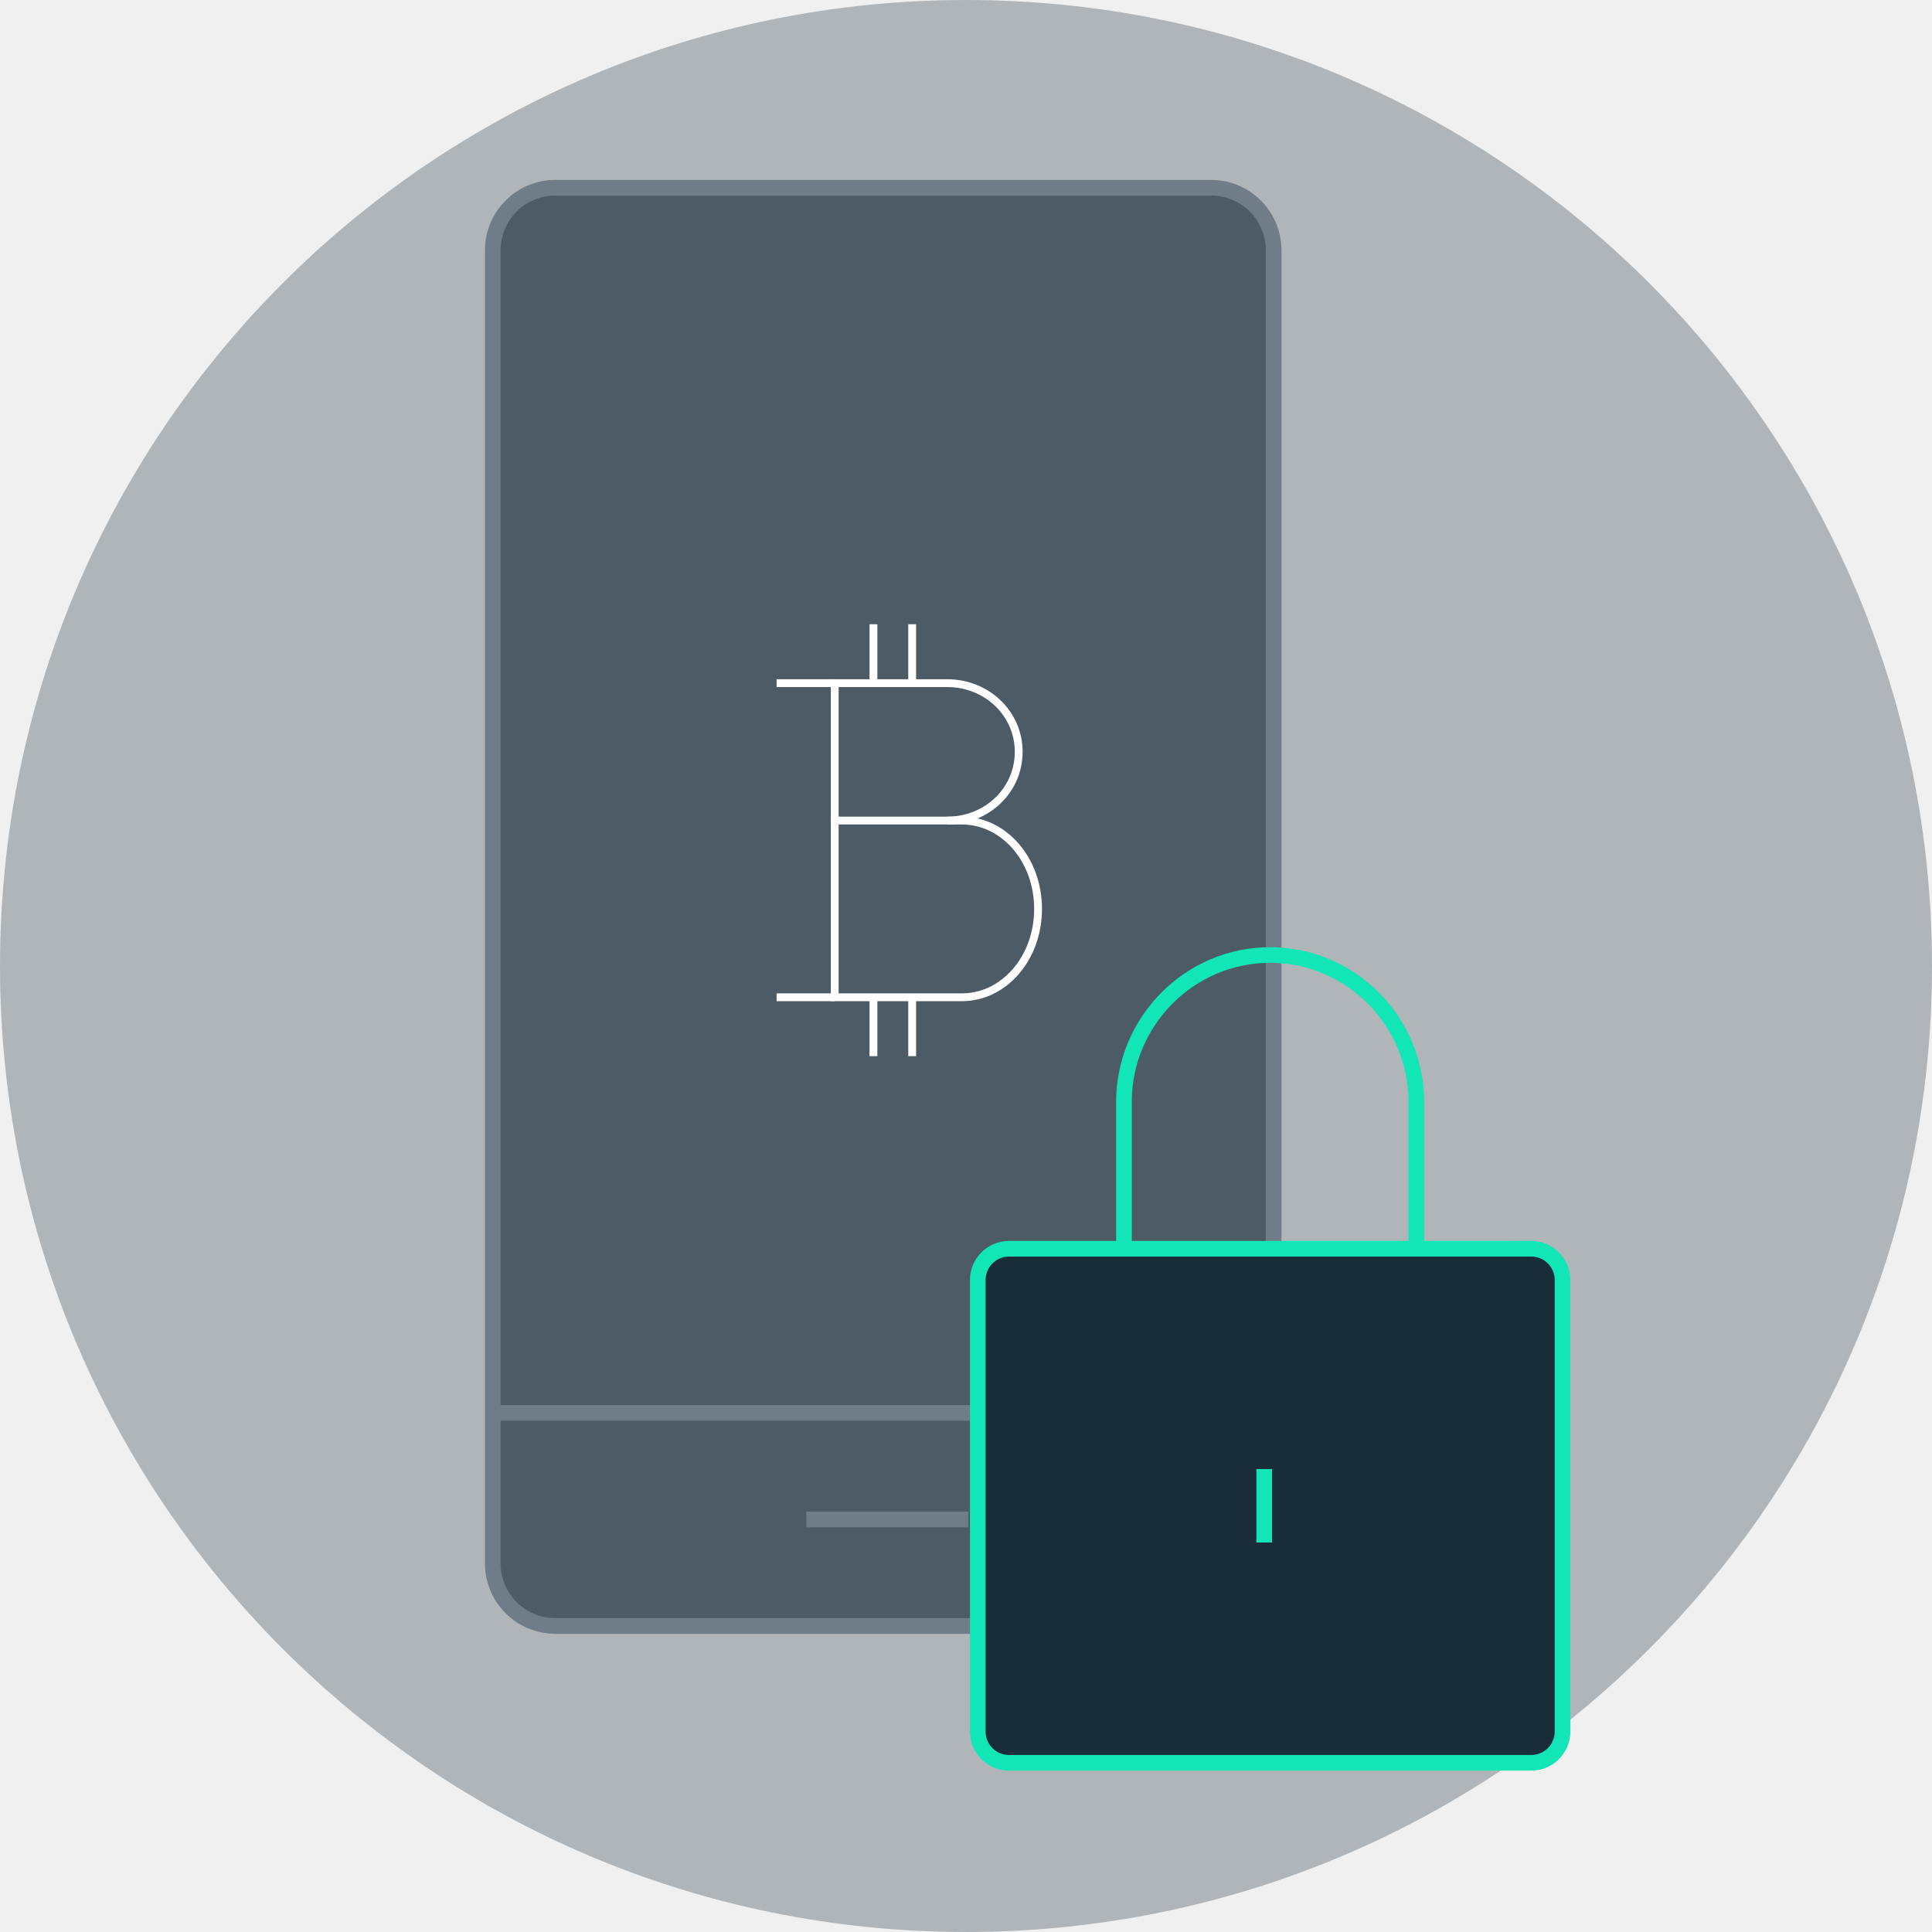
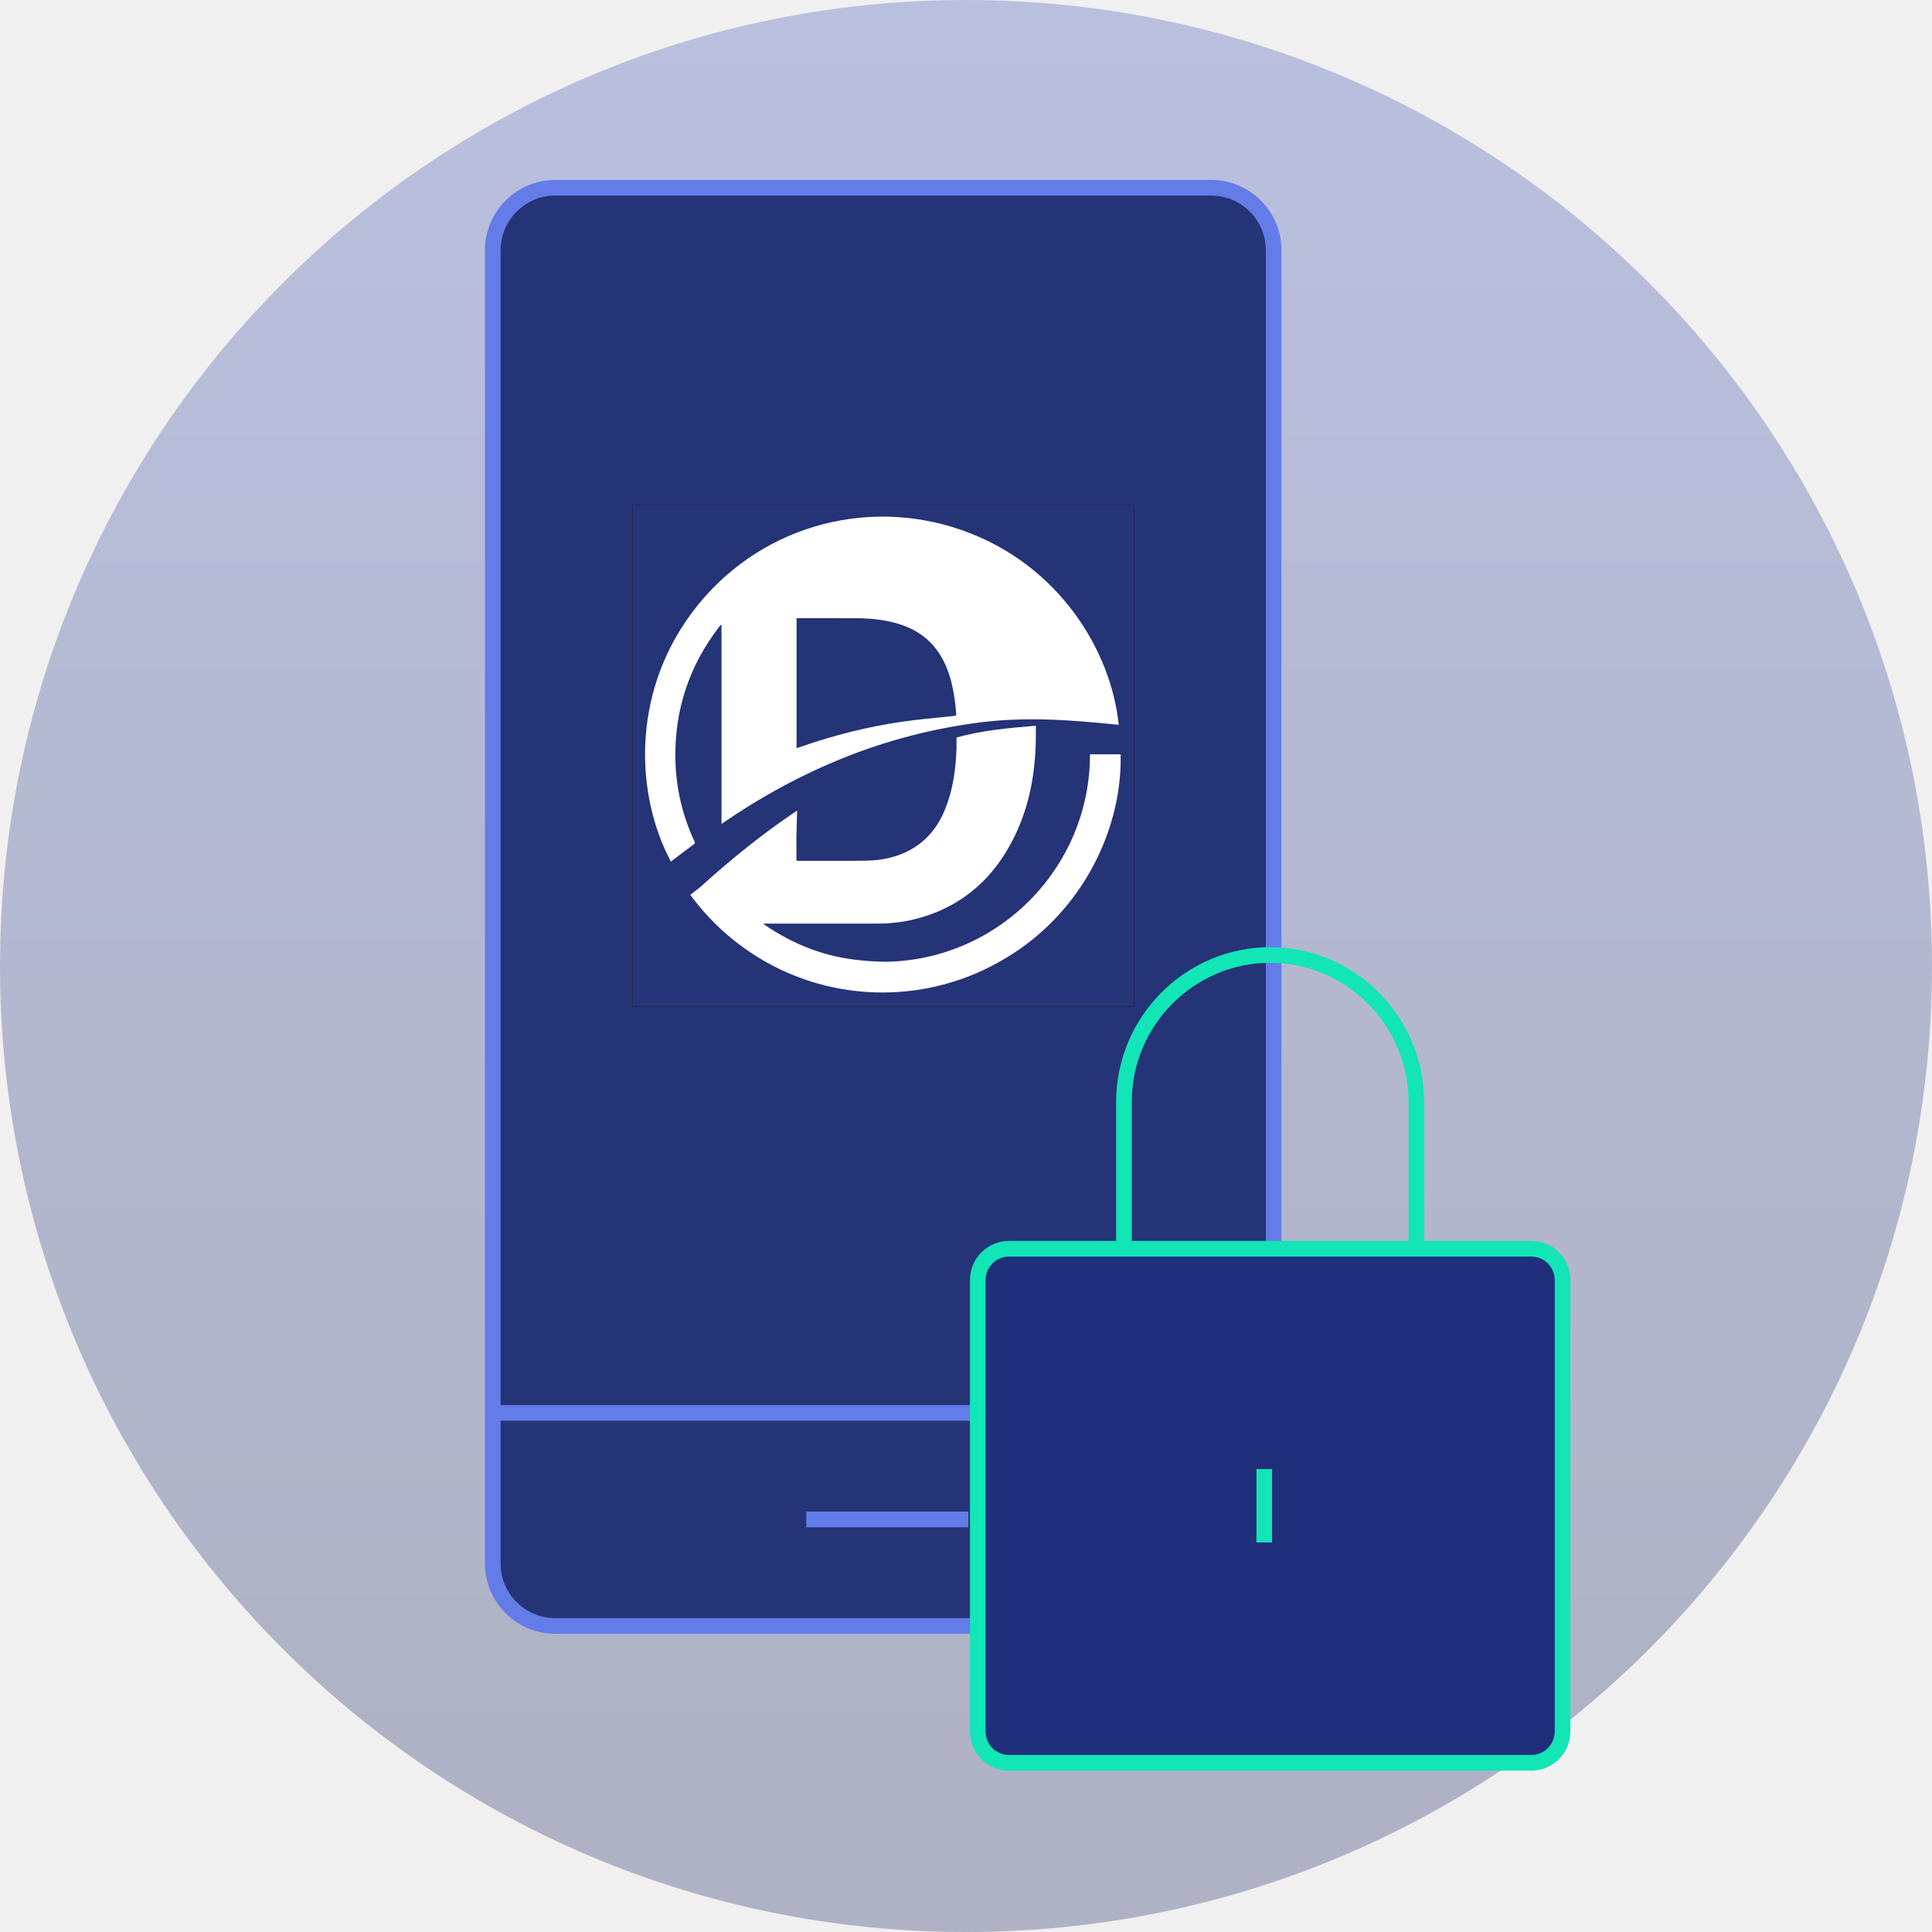
- <svg xmlns="http://www.w3.org/2000/svg" width="247px" height="247px" viewBox="0 0 247 247" version="1.1">
-   <defs>
-     <linearGradient x1="50%" y1="0%" x2="50%" y2="89.467%" id="linearGradient-1">
-       <stop stop-color="#192C3A" offset="0%" />
-       <stop stop-color="#192C3A" offset="100%" />
-     </linearGradient>
-   </defs>
-   <g id="Page-1" stroke="none" stroke-width="1" fill="none" fill-rule="evenodd">
-     <g id="tour-control">
-       <g id="Onboarding">
-         <g id="0.2.3---Tour-3">
-           <g id="bg-3">
-             <path d="M123.5,247 C191.707,247 247,191.707 247,123.5 C247,55.293 191.707,1.42108547e-14 123.5,1.42108547e-14 C55.293,1.42108547e-14 1.42108547e-14,55.293 1.42108547e-14,123.5 C1.42108547e-14,191.707 55.293,247 123.5,247 Z" id="Oval-2" fill="url(#linearGradient-1)" fill-rule="nonzero" opacity="0.3" />
-             <rect id="Combined-Shape" stroke="#707D89" stroke-width="2" fill-opacity="0.65" fill="#192C3A" fill-rule="nonzero" x="63" y="24" width="99.831" height="183.875" rx="8" />
-             <path d="M63.52,180.635 L162.311,180.635" id="Line" stroke="#707D89" stroke-width="2" stroke-linecap="square" />
-             <path d="M104.076,194.255 L122.795,194.255" id="Line" stroke="#707D89" stroke-width="2" stroke-linecap="square" />
-             <g id="Group-4" transform="translate(98, 79)" stroke="#FFFFFF">
-               <g id="top-up">
-                 <g id="shopping-48px-outline_bitcoin" transform="translate(0.666667, 0.180606)">
-                   <g id="Group" transform="translate(0.619048, 0.627502)">
-                     <path d="M12.381,0 L12.381,7.53" id="Shape" />
-                     <path d="M17.333,0 L17.333,7.53" id="Shape" />
-                     <path d="M12.381,47.69 L12.381,55.22" id="Shape" />
-                     <path d="M17.333,47.69 L17.333,55.22" id="Shape" />
-                     <path d="M0,47.69 L7.429,47.69" id="Shape-Copy" />
-                     <path d="M0,7.53 L7.429,7.53" id="Shape-Copy-2" />
-                     <path d="M7.429,25.1 L7.429,7.53 L21.804,7.53 C26.901,7.53 30.952,11.421 30.952,16.315 C30.952,21.21 26.901,25.1 21.804,25.1" id="Shape" />
-                     <path d="M7.429,47.69 L7.429,25.1 L23.679,25.1 C29.095,25.1 33.429,30.12 33.429,36.395 C33.429,42.67 29.095,47.69 23.679,47.69 L7.429,47.69 Z" id="Shape" />
-                   </g>
-                 </g>
-               </g>
-             </g>
-             <g id="Group-3" transform="translate(125, 122)" stroke="#12E5B6" stroke-width="2">
-               <rect id="Rectangle-path" fill="#192C3A" fill-rule="nonzero" x="0.005" y="37.648" width="74.76" height="65.721" rx="4" />
-               <path d="M18.695,37.648 L18.695,18.871 C18.695,8.543 27.106,0.093 37.385,0.093 L37.385,0.093 C47.665,0.093 56.076,8.543 56.076,18.871 L56.076,37.648" id="Shape" />
-               <path d="M36.63,65.815 L36.63,75.203" id="Shape" fill="#F9F9F9" fill-rule="nonzero" />
-             </g>
-           </g>
-         </g>
-       </g>
+ <svg xmlns="http://www.w3.org/2000/svg" xmlns:xlink="http://www.w3.org/1999/xlink" version="1.1" id="Layer_1" x="0px" y="0px" width="247px" height="247px" viewBox="0 0 247 247" enable-background="new 0 0 247 247" xml:space="preserve">
+   <linearGradient id="Oval-2_1_" gradientUnits="userSpaceOnUse" x1="-1756.095" y1="408.405" x2="-1756.095" y2="409.3" gradientTransform="matrix(247 0 0 247 433879 -100876)">
+     <stop offset="0" style="stop-color:#3950B5" />
+     <stop offset="1" style="stop-color:#162360" />
+   </linearGradient>
+   <path id="Oval-2" opacity="0.3" fill="url(#Oval-2_1_)" enable-background="new    " d="M123.5,247  c68.207,0,123.5-55.293,123.5-123.5S191.707,0,123.5,0S0,55.293,0,123.5S55.293,247,123.5,247z" />
+   <path id="Combined-Shape" fill="#253377" stroke="#647CE8" stroke-width="2" d="M71,24h83.831c4.418,0,8,3.582,8,8v167.875  c0,4.418-3.582,8-8,8H71c-4.418,0-8-3.582-8-8V32C63,27.582,66.582,24,71,24z" />
+   <path id="Line" fill="none" stroke="#647CE8" stroke-width="2" stroke-linecap="square" d="M63.52,180.635h98.791" />
+   <path id="Line_1_" fill="none" stroke="#647CE8" stroke-width="2" stroke-linecap="square" d="M104.076,194.255h18.718" />
+   <g id="Group-3" transform="translate(125, 122)">
+     <path id="Rectangle-path" fill="#1F2F7B" stroke="#12E5B6" stroke-width="2" d="M4.006,37.648h66.76c2.209,0,4,1.791,4,4V99.37   c0,2.209-1.791,4-4,4H4.006c-2.209,0-4-1.791-4-4V41.648C0.006,39.439,1.797,37.648,4.006,37.648z" />
+     <path id="Shape_6_" fill="none" stroke="#12E5B6" stroke-width="2" d="M18.695,37.648V18.871c0-10.328,8.41-18.778,18.689-18.778   l0,0c10.279,0,18.69,8.45,18.69,18.778v18.777" />
+     <path id="Shape_7_" fill="#F9F9F9" stroke="#12E5B6" stroke-width="2" d="M36.63,65.814v9.389" />
+   </g>
+   <g>
+     <g>
+       <defs>
+         <rect id="SVGID_1_" x="80.854" y="64.559" width="64.123" height="64.123" />
+       </defs>
+       <clipPath id="SVGID_2_">
+         <use xlink:href="#SVGID_1_" overflow="visible" />
+       </clipPath>
+       <path clip-path="url(#SVGID_2_)" fill="#FFFFFF" d="M85.775,110.146c0.983-0.745,1.966-1.496,2.956-2.229    c0.182-0.138,0.088-0.256,0.032-0.388c-1.535-3.326-2.349-6.82-2.417-10.477c-0.119-6.293,1.766-11.923,5.592-16.914    c0.062-0.082,0.138-0.163,0.207-0.244c0.031,0.013,0.062,0.025,0.1,0.031v25.412c4.991-3.444,10.207-6.293,15.756-8.51    c5.548-2.21,11.278-3.688,17.208-4.458c5.955-0.77,11.879-0.319,17.815,0.3c-0.945-9.418-7.608-20.527-20.051-24.892    c-12.405-4.352-26.357-0.363-34.492,10.526C80.54,88.943,81.367,101.943,85.775,110.146 M121.896,91.542    c-2.155,0.231-4.321,0.407-6.463,0.714c-4.439,0.632-8.779,1.729-13.013,3.206c-0.181,0.062-0.363,0.119-0.582,0.188V79.03h0.426    c2.398,0,4.803-0.013,7.202,0.007c2.003,0.012,3.989,0.219,5.892,0.883c3.288,1.146,5.198,3.525,6.137,6.8    c0.419,1.471,0.632,2.975,0.757,4.496C122.277,91.523,122.102,91.523,121.896,91.542" />
+       <use xlink:href="#SVGID_1_" overflow="visible" fill="none" stroke="#231F20" stroke-width="0.051" stroke-miterlimit="10" />
+     </g>
+     <g>
+       <defs>
+         <rect id="SVGID_3_" x="80.854" y="64.559" width="64.123" height="64.123" />
+       </defs>
+       <clipPath id="SVGID_4_">
+         <use xlink:href="#SVGID_3_" overflow="visible" />
+       </clipPath>
+       <path clip-path="url(#SVGID_4_)" fill="#FF0000" d="M122.283,94.285L122.283,94.285C122.283,93.834,122.283,93.621,122.283,94.285    " />
+     </g>
+     <g>
+       <defs>
+         <rect id="SVGID_5_" x="80.854" y="64.559" width="64.123" height="64.123" />
+       </defs>
+       <clipPath id="SVGID_6_">
+         <use xlink:href="#SVGID_5_" overflow="visible" />
+       </clipPath>
+       <path clip-path="url(#SVGID_6_)" fill="#FFFFFF" d="M112.822,126.886c5.323,0,10.332-1.377,14.691-3.783    c10.438-5.673,15.83-16.557,15.762-26.244l-0.006,0.006c0-0.144,0.006-0.288,0.006-0.432h-3.921    c0,14.446-11.609,26.231-25.987,26.526c-1.459-0.006-2.924-0.106-4.408-0.308c-4.014-0.543-7.678-2.035-11.028-4.302    c-0.1-0.068-0.188-0.145-0.357-0.27h0.438c4.734,0,9.469,0.007,14.202,0c1.747-0.006,3.482-0.212,5.173-0.676    c5.799-1.59,9.819-5.272,12.387-10.613c1.848-3.846,2.573-7.947,2.654-12.181c0.013-0.727,0-1.071,0-1.829    c-3.476,0.307-6.812,0.564-10.138,1.516c0,0.47,0,1.202-0.006,1.447c-0.087,2.342-0.375,4.646-1.14,6.876    c-0.814,2.366-2.104,4.383-4.271,5.741c-1.885,1.184-3.983,1.641-6.174,1.673c-2.862,0.044-5.724,0.019-8.592,0.025    c-0.088,0-0.175-0.019-0.288-0.038c0-0.958,0.006-1.891-0.006-2.824l0.094-3.563c-4.296,2.856-8.585,6.325-12.411,9.807    l-1.24,0.964C93.797,121.964,102.746,126.886,112.822,126.886" />
    </g>
  </g>
</svg>
